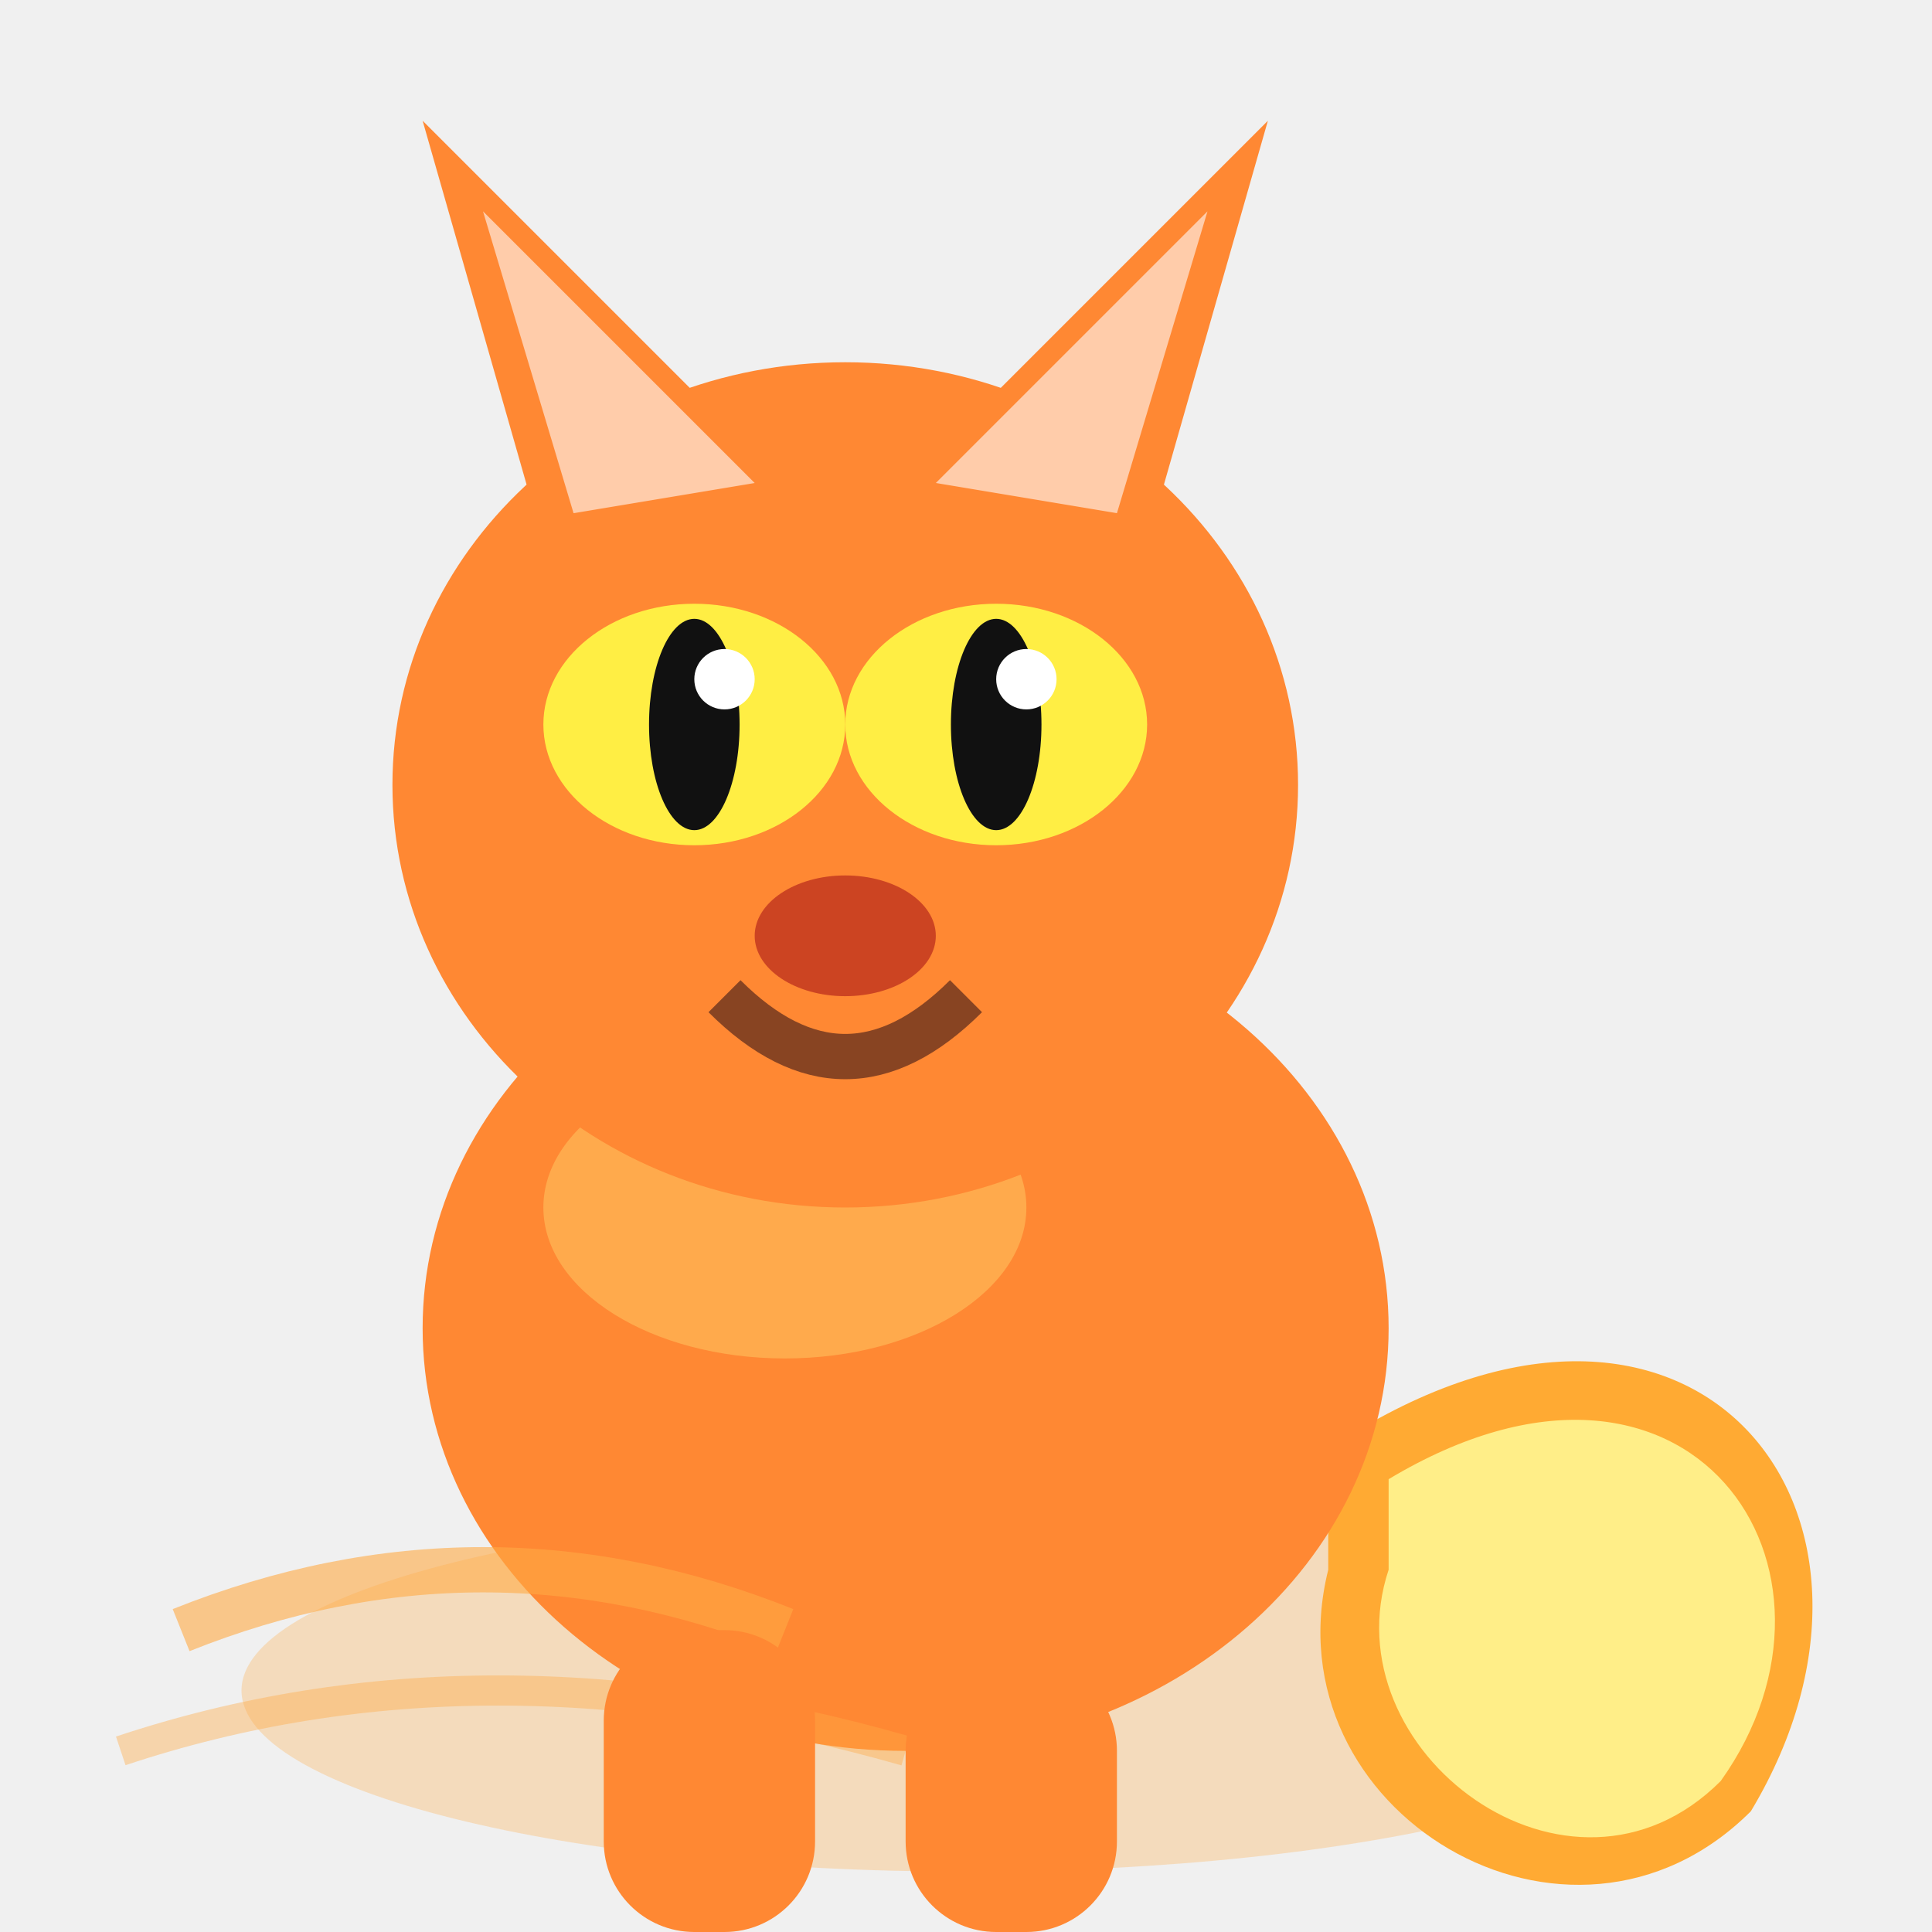
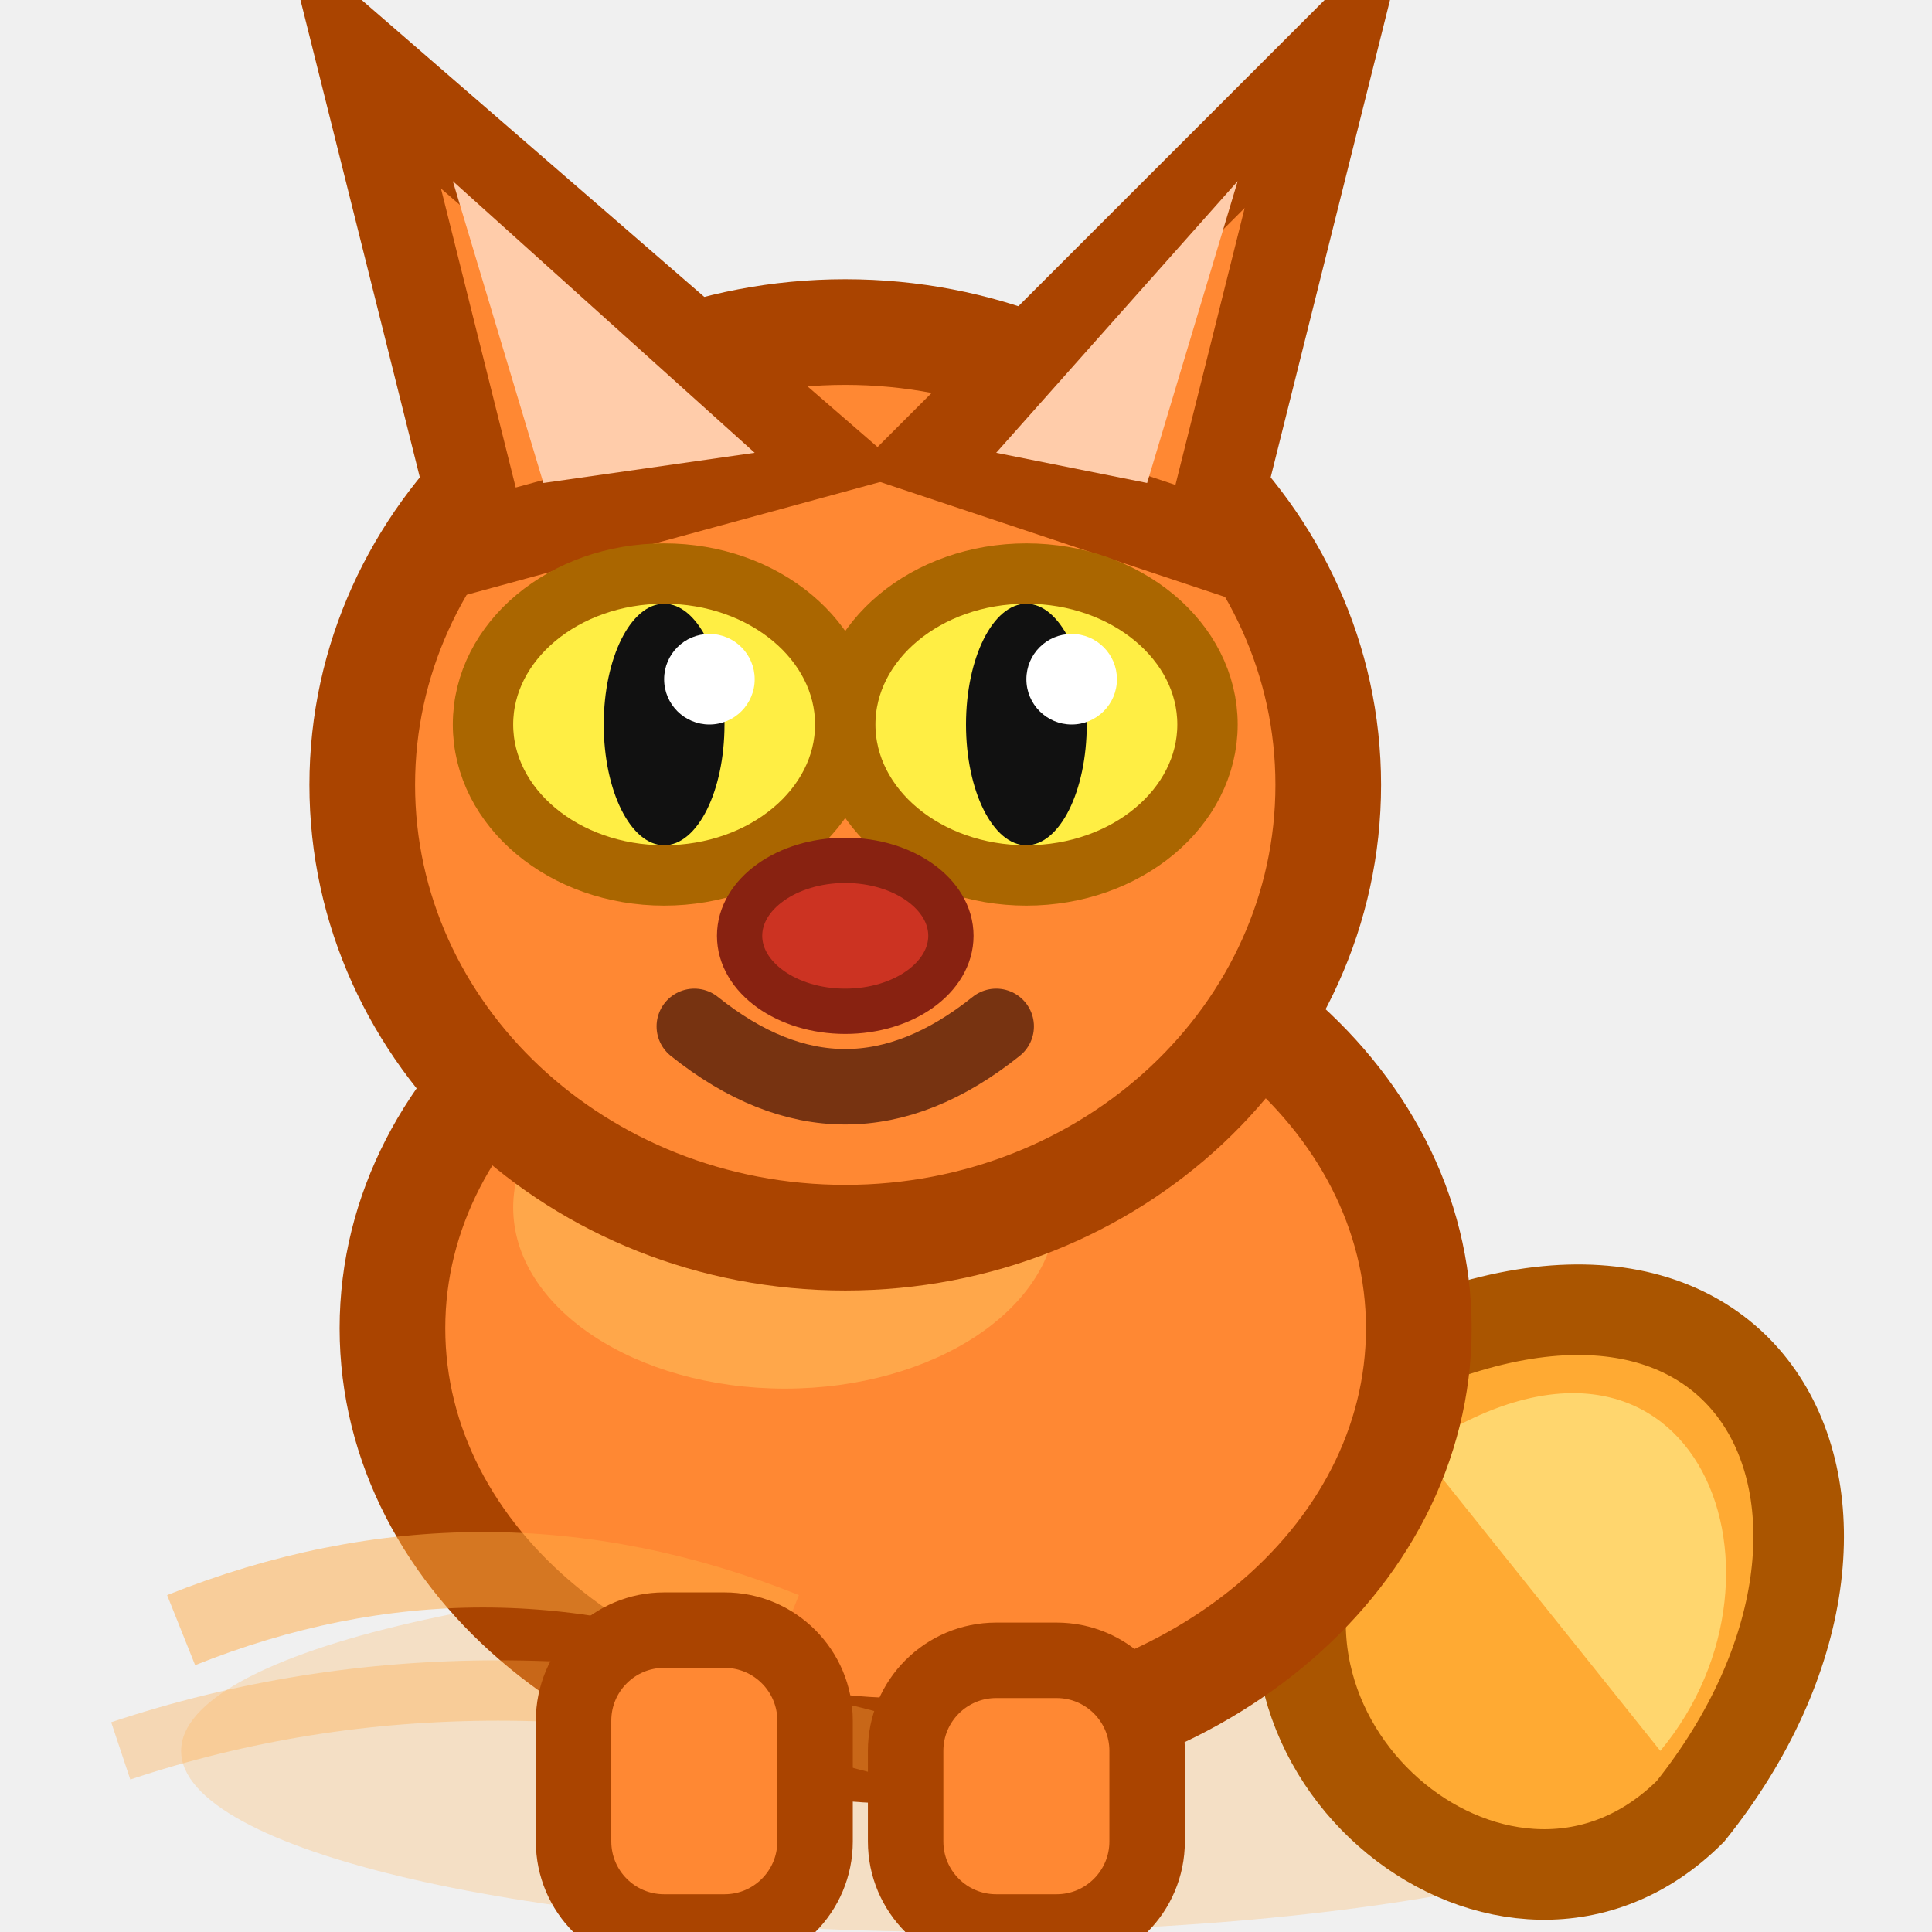
<svg xmlns="http://www.w3.org/2000/svg" viewBox="0 0 64 64">
-   <ellipse cx="32" cy="56" rx="24" ry="6" fill="#FFAA44" opacity="0.3" />
-   <path d="M44,48 C56,40 64,50 58,60 C52,66 42,60 44,52" fill="#FFAA33" />
-   <path d="M46,49 C56,43 62,52 57,59 C52,64 44,58 46,52" fill="#FFEE88" />
-   <ellipse cx="30" cy="44" rx="16" ry="14" fill="#FF8833" />
-   <ellipse cx="26" cy="40" rx="8" ry="5" fill="#FFCC66" opacity="0.5" />
-   <ellipse cx="28" cy="26" rx="15" ry="14" fill="#FF8833" />
-   <polygon points="18,18 14,4 26,16" fill="#FF8833" />
-   <polygon points="38,18 42,4 30,16" fill="#FF8833" />
-   <polygon points="19,17 16,7 25,16" fill="#FFCCAA" />
-   <polygon points="37,17 40,7 31,16" fill="#FFCCAA" />
-   <ellipse cx="23" cy="24" rx="5" ry="4" fill="#FFEE44" />
-   <ellipse cx="33" cy="24" rx="5" ry="4" fill="#FFEE44" />
-   <ellipse cx="23" cy="24" rx="1.5" ry="3.5" fill="#111" />
-   <ellipse cx="33" cy="24" rx="1.5" ry="3.5" fill="#111" />
-   <circle cx="24" cy="22.5" r="1" fill="white" />
-   <circle cx="34" cy="22.5" r="1" fill="white" />
-   <ellipse cx="28" cy="31" rx="3" ry="2" fill="#CC4422" />
-   <path d="M24,33 Q28,37 32,33" fill="none" stroke="#884422" stroke-width="1.5" />
-   <path d="M6,54 Q16,50 26,54" fill="none" stroke="#FFAA44" stroke-width="1.5" opacity="0.6" />
-   <path d="M4,58 Q16,54 30,58" fill="none" stroke="#FFAA44" stroke-width="1" opacity="0.4" />
-   <rect x="20" y="54" width="7" height="10" fill="#FF8833" rx="3" />
-   <rect x="30" y="55" width="7" height="9" fill="#FF8833" rx="3" />
+   <ellipse cx="32" cy="58" rx="26" ry="6" fill="#FFAA44" opacity="0.25" />
+   <path d="M44,46 C58,38 64,50 56,60 C50,66 40,58 44,50" fill="#FFAA33" stroke="#AA5500" stroke-width="3" />
+   <path d="M47,48 C56,42 60,52 55,58" fill="#FFE888" opacity="0.7" />
+   <ellipse cx="30" cy="44" rx="17" ry="14" fill="#FF8833" stroke="#AA4400" stroke-width="3.5" />
+   <ellipse cx="26" cy="40" rx="9" ry="6" fill="#FFCC66" opacity="0.45" />
+   <ellipse cx="28" cy="26" rx="16" ry="15" fill="#FF8833" stroke="#AA4400" stroke-width="3.5" />
+   <polygon points="16,18 12,2 27,15" fill="#FF8833" stroke="#AA4400" stroke-width="3" />
+   <polygon points="40,18 44,2 31,15" fill="#FF8833" stroke="#AA4400" stroke-width="3" />
+   <polygon points="18,16 15,6 25,15" fill="#FFCCAA" />
+   <polygon points="38,16 41,6 33,15" fill="#FFCCAA" />
+   <ellipse cx="22" cy="24" rx="6" ry="5" fill="#FFEE44" stroke="#AA6600" stroke-width="2" />
+   <ellipse cx="34" cy="24" rx="6" ry="5" fill="#FFEE44" stroke="#AA6600" stroke-width="2" />
+   <ellipse cx="22" cy="24" rx="2" ry="4" fill="#111" />
+   <ellipse cx="34" cy="24" rx="2" ry="4" fill="#111" />
+   <circle cx="23.5" cy="22.5" r="1.5" fill="white" />
+   <circle cx="35.5" cy="22.5" r="1.5" fill="white" />
+   <ellipse cx="28" cy="31" rx="3.5" ry="2.5" fill="#CC3322" stroke="#882211" stroke-width="1.5" />
+   <path d="M23,34 Q28,38 33,34" fill="none" stroke="#773311" stroke-width="2.5" stroke-linecap="round" />
+   <path d="M6,54 Q16,50 26,54" fill="none" stroke="#FFAA44" stroke-width="2.5" opacity="0.5" />
+   <path d="M4,58 Q16,54 30,58" fill="none" stroke="#FFAA44" stroke-width="2" opacity="0.35" />
+   <rect x="19" y="54" width="8" height="10" fill="#FF8833" stroke="#AA4400" stroke-width="2.5" rx="3" />
+   <rect x="30" y="55" width="8" height="9" fill="#FF8833" stroke="#AA4400" stroke-width="2.5" rx="3" />
</svg>
